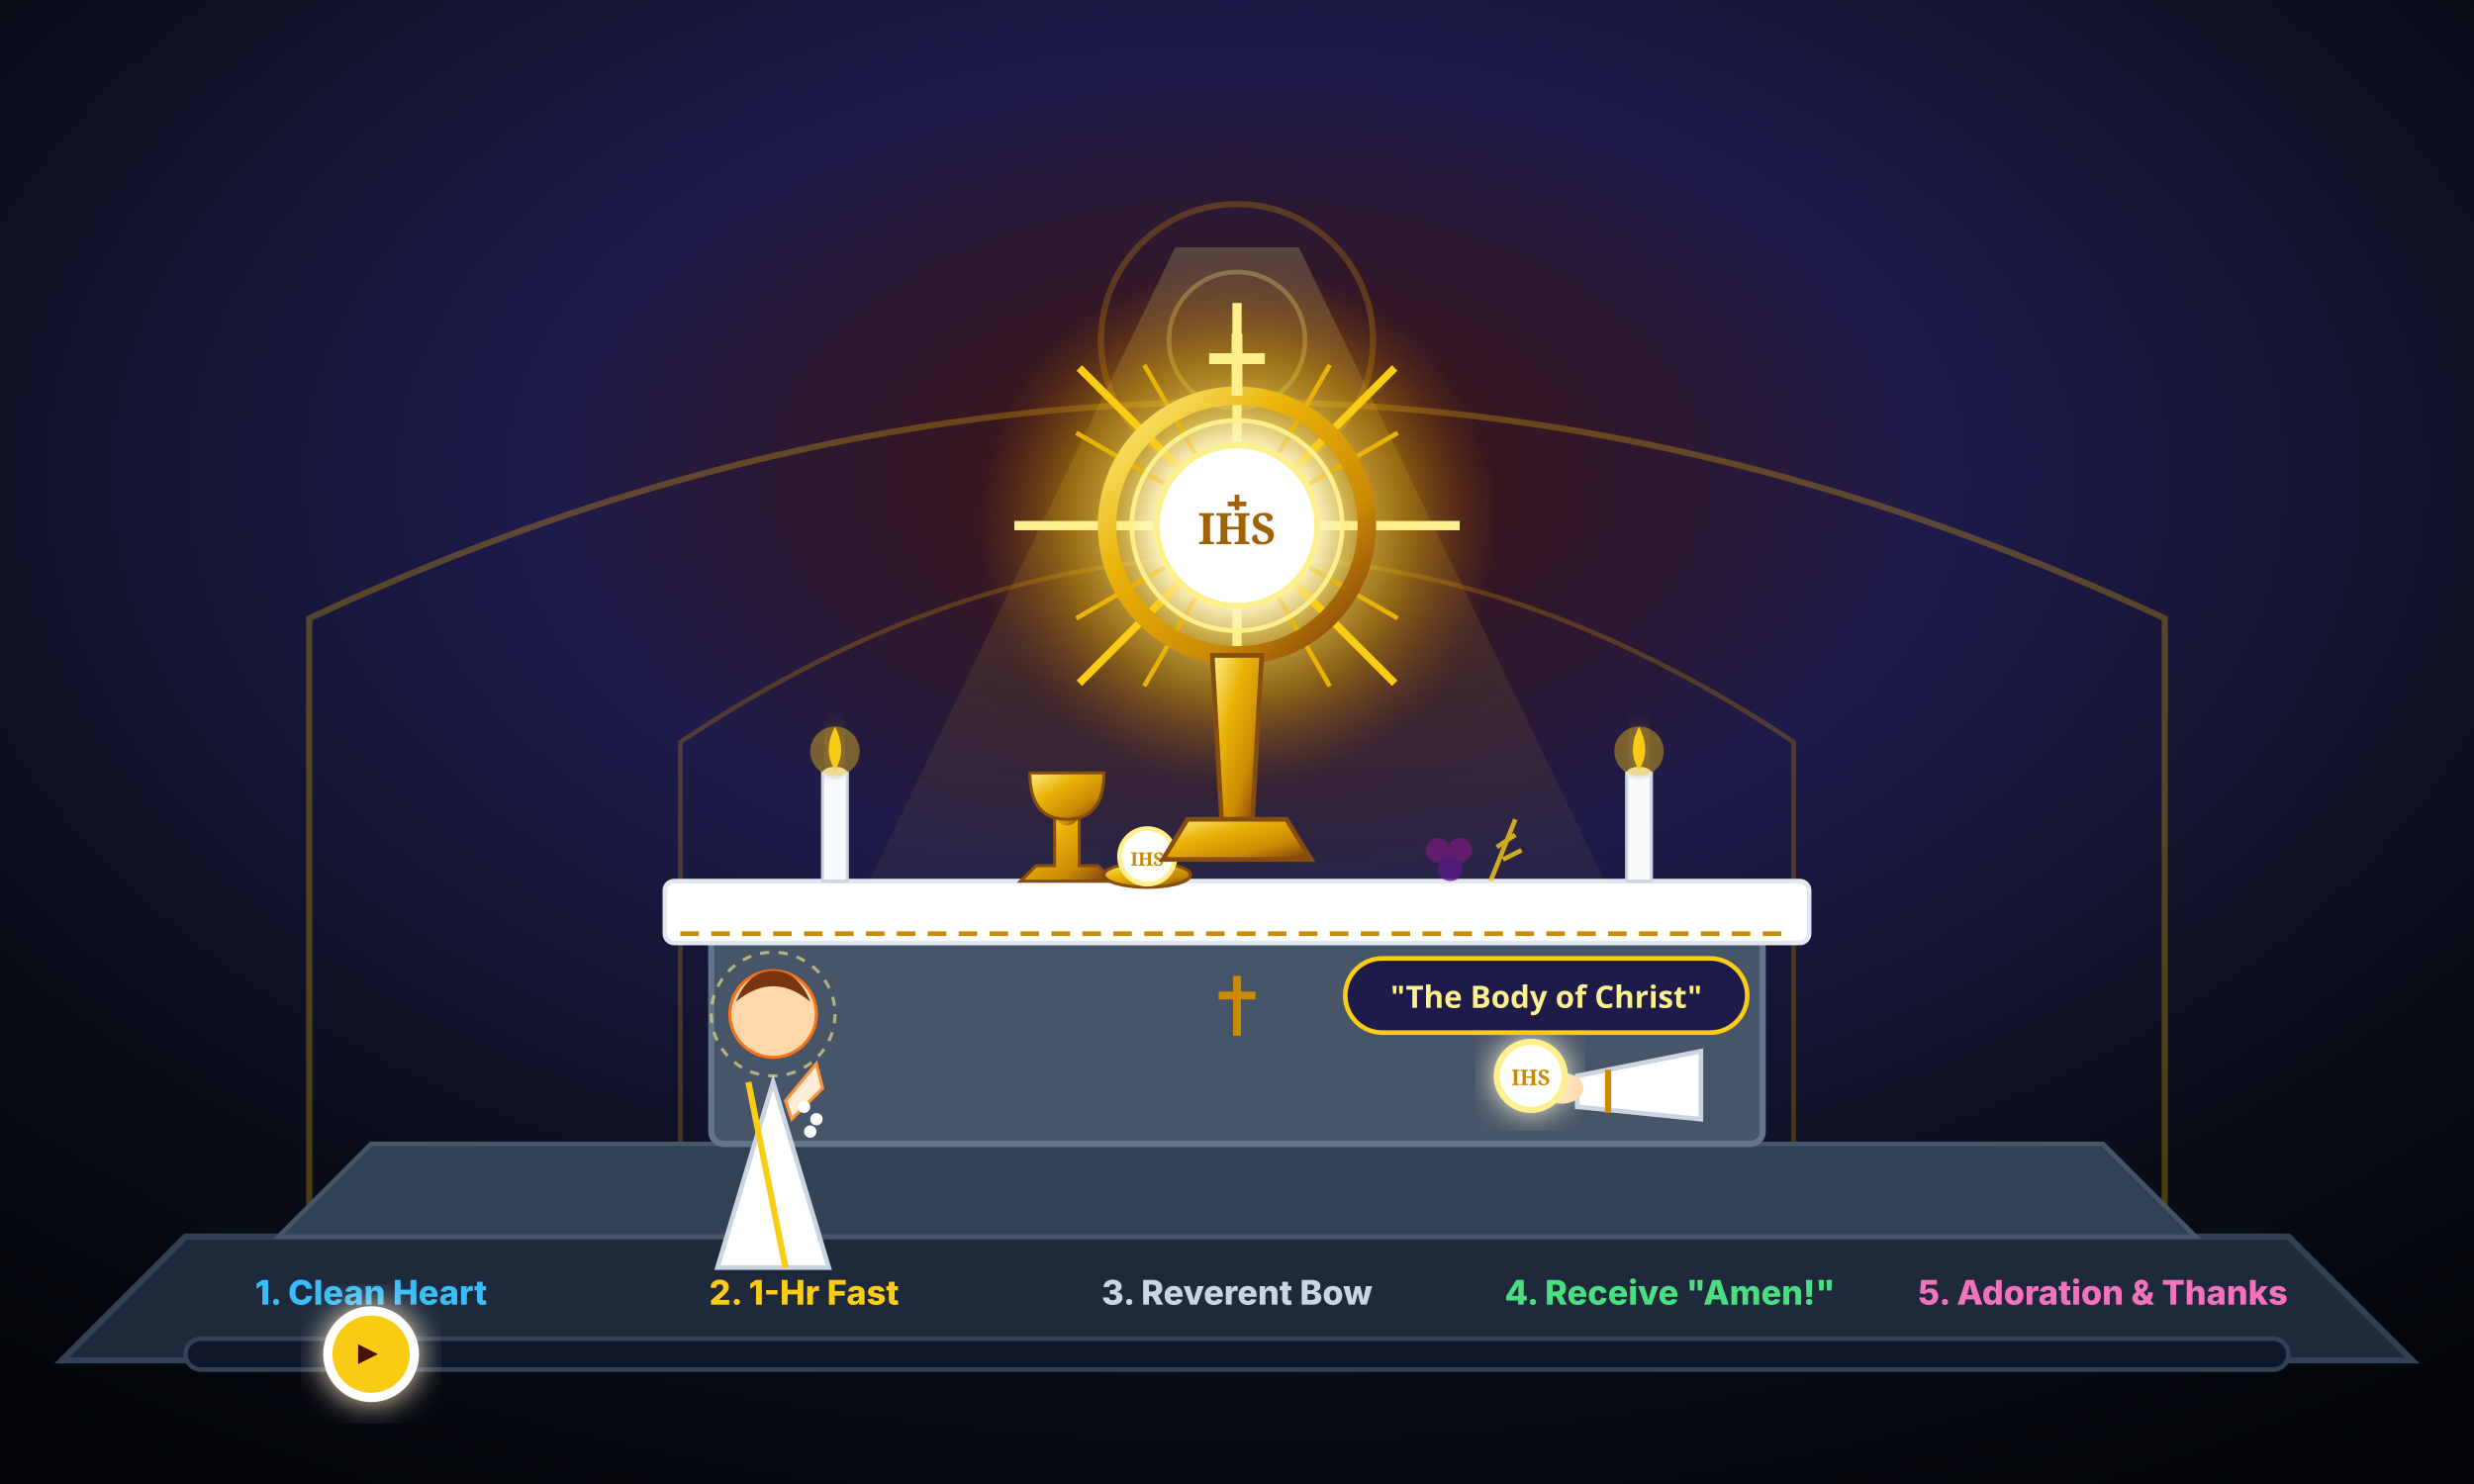
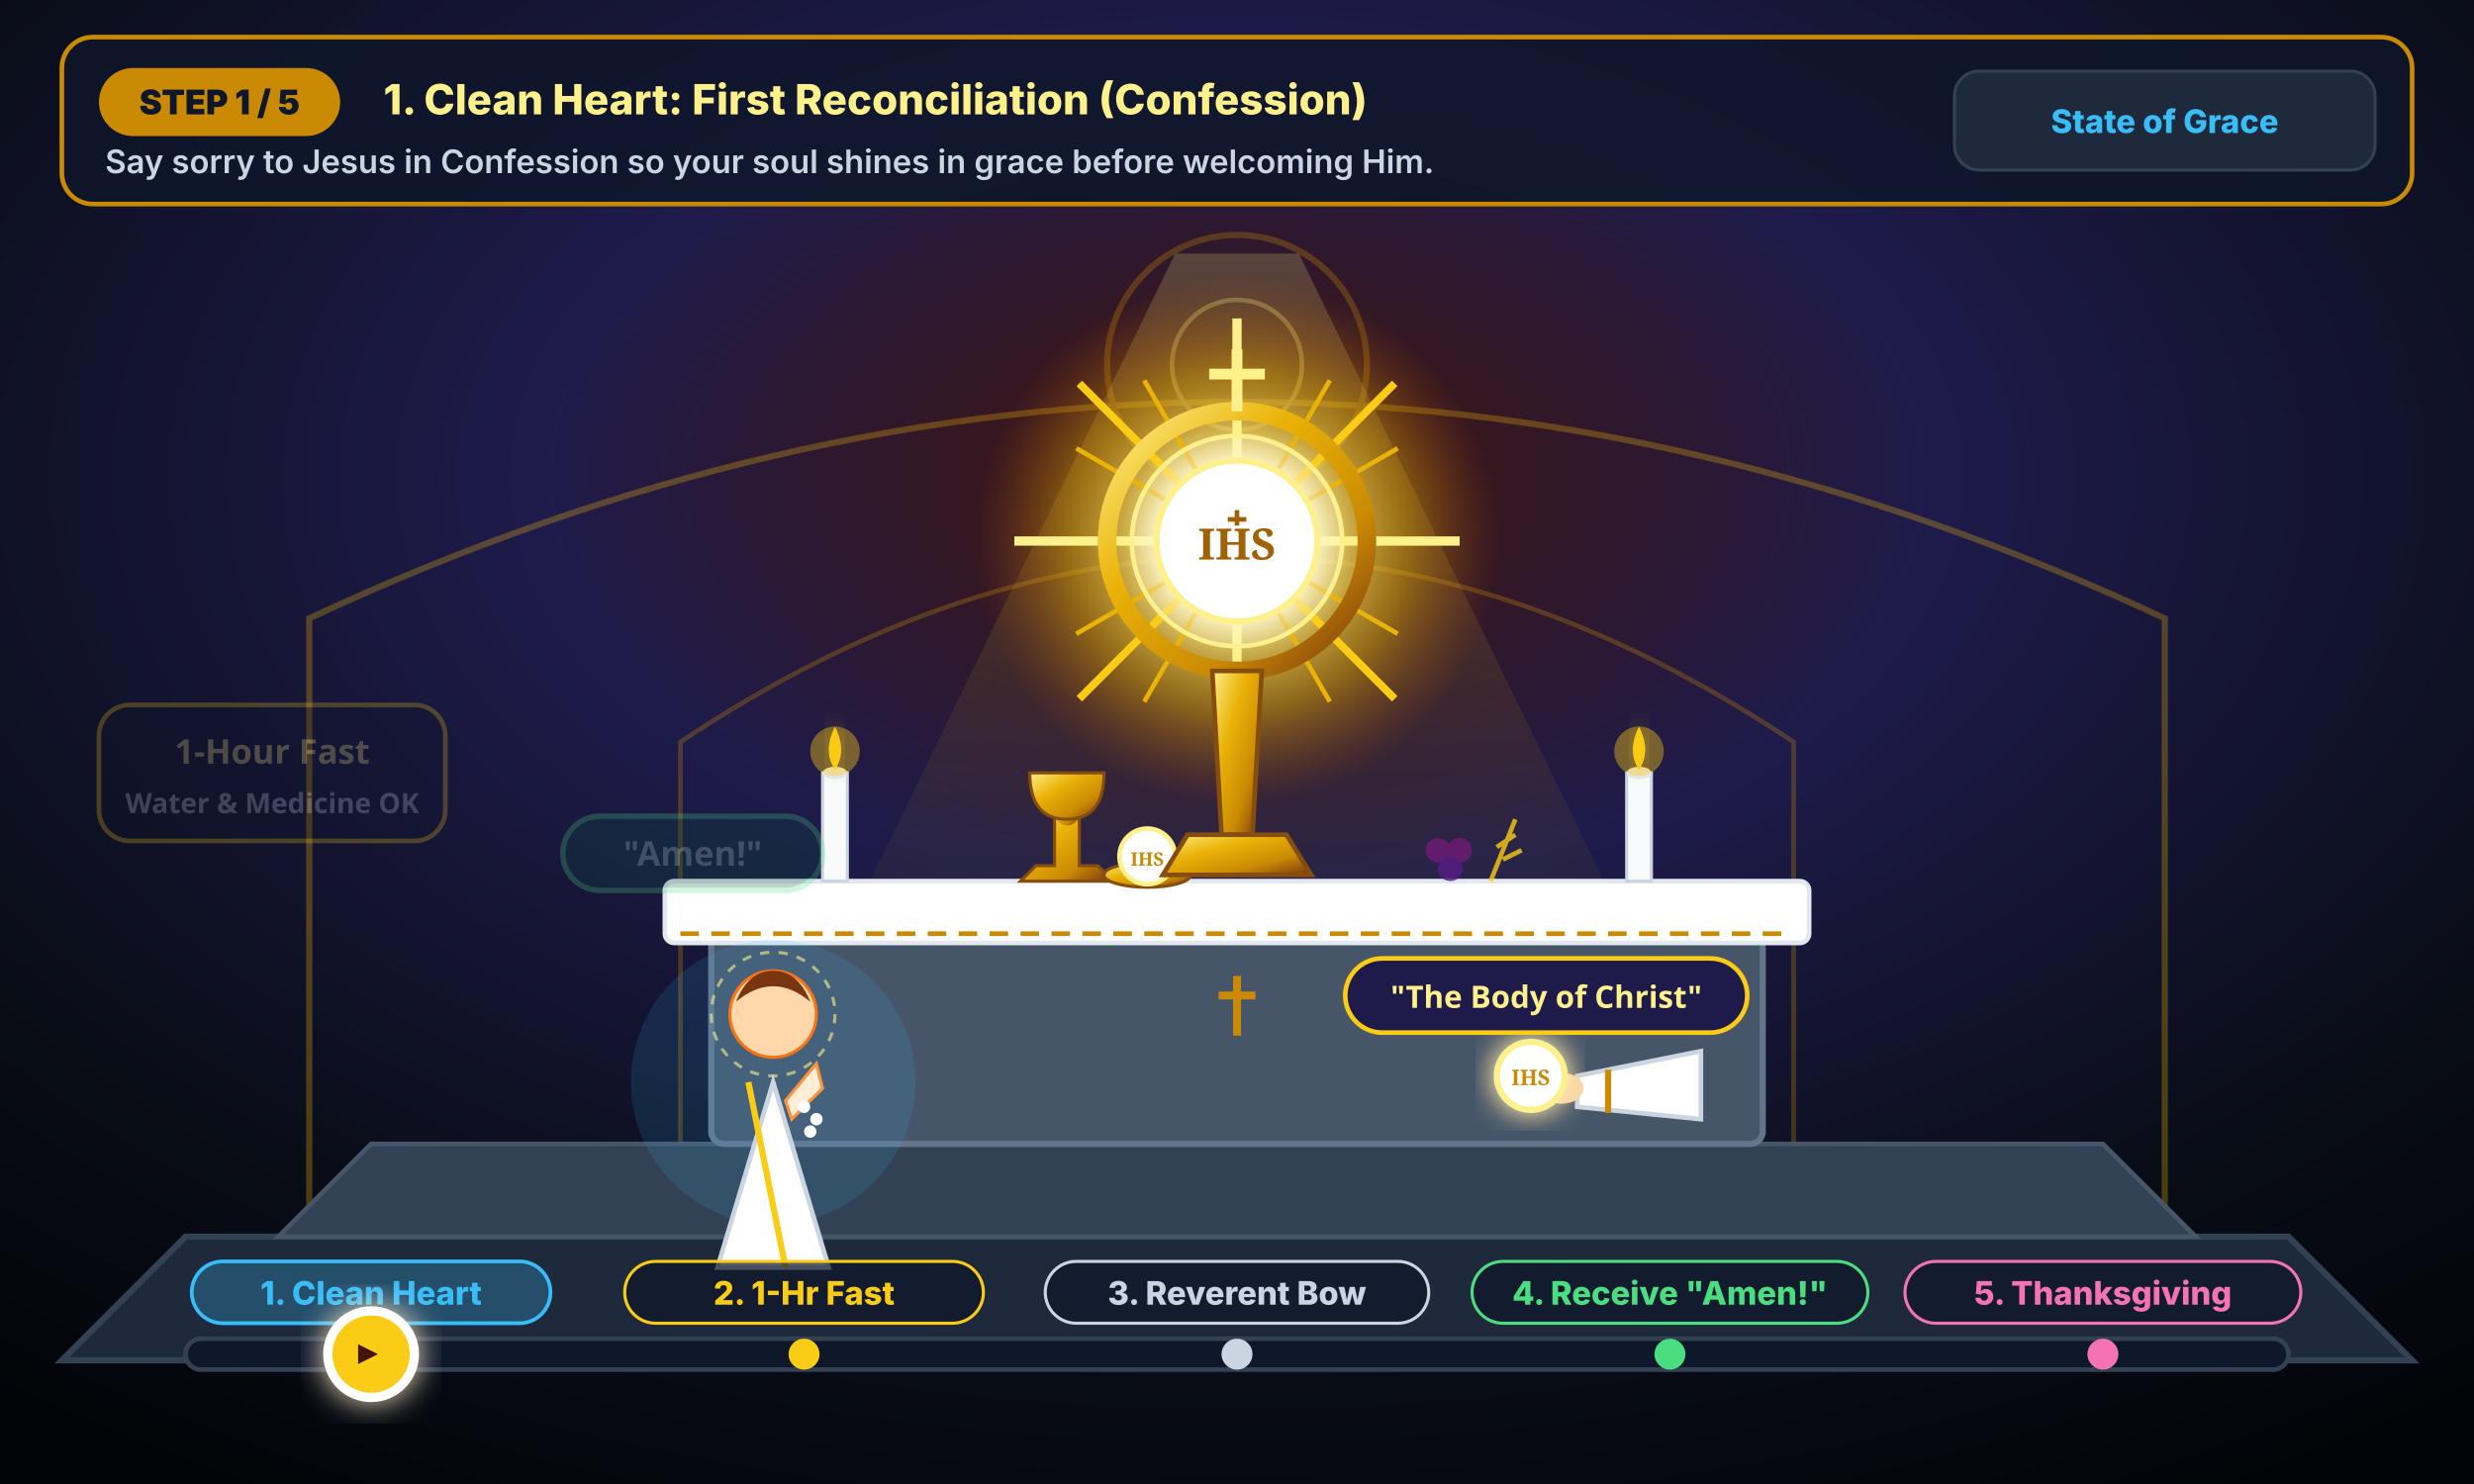
<svg xmlns="http://www.w3.org/2000/svg" viewBox="0 0 800 480">
  <defs>
    <radialGradient id="communion-sanctuary-bg" cx="50%" cy="32%" r="80%">
      <stop offset="0%" stop-color="#431407" />
      <stop offset="35%" stop-color="#1e1b4b" />
      <stop offset="75%" stop-color="#090d16" />
      <stop offset="100%" stop-color="#020408" />
    </radialGradient>
    <radialGradient id="host-divine-radiance" cx="50%" cy="50%" r="50%">
      <stop offset="0%" stop-color="rgba(255, 255, 255, 1.0)" />
      <stop offset="30%" stop-color="rgba(254, 240, 138, 0.9)" />
      <stop offset="65%" stop-color="rgba(234, 179, 8, 0.45)" />
      <stop offset="100%" stop-color="rgba(180, 83, 9, 0)" />
    </radialGradient>
    <linearGradient id="communion-gold" x1="0%" y1="0%" x2="100%" y2="100%">
      <stop offset="0%" stop-color="#fef08a" />
      <stop offset="35%" stop-color="#eab308" />
      <stop offset="70%" stop-color="#ca8a04" />
      <stop offset="100%" stop-color="#78350f" />
    </linearGradient>
    <linearGradient id="monstrance-light-beam" x1="50%" y1="0%" x2="50%" y2="100%">
      <stop offset="0%" stop-color="rgba(254, 240, 138, 0.5)" />
      <stop offset="50%" stop-color="rgba(250, 204, 21, 0.2)" />
      <stop offset="100%" stop-color="rgba(234, 179, 8, 0)" />
    </linearGradient>
    <filter id="divine-glow" x="-30%" y="-30%" width="160%" height="160%">
      <feGaussianBlur stdDeviation="5" result="blur" />
      <feComposite in="SourceGraphic" in2="blur" operator="over" />
    </filter>
  </defs>
  <rect width="800" height="480" fill="url(#communion-sanctuary-bg)" />
  <g opacity="0.3">
    <path d="M 100,420 L 100,200 Q 400,60 700,200 L 700,420 Z" fill="none" stroke="#eab308" stroke-width="2" />
    <path d="M 220,420 L 220,240 Q 400,120 580,240 L 580,420 Z" fill="none" stroke="#ca8a04" stroke-width="1.5" />
-     <circle cx="400" cy="110" r="44" fill="none" stroke="#ca8a04" stroke-width="2" />
-     <circle cx="400" cy="110" r="22" fill="none" stroke="#fef08a" stroke-width="1.5" />
+     <circle cx="400" cy="118" r="42" fill="none" stroke="#ca8a04" stroke-width="2" />
+     <circle cx="400" cy="118" r="21" fill="none" stroke="#fef08a" stroke-width="1.5" />
  </g>
-   <polygon id="adoration-light-cone" points="380,80 420,80 560,370 240,370" fill="url(#monstrance-light-beam)" opacity="0.4" />
+   <g id="fhc-step-hud" transform="translate(20, 12)">
+     <rect x="0" y="0" width="760" height="54" rx="10" fill="rgba(15, 23, 42, 0.86)" stroke="#ca8a04" stroke-width="1.5" />
+     <rect x="12" y="10" width="78" height="22" rx="11" fill="#ca8a04" />
+     <text id="communion-step-badge" x="51" y="25" text-anchor="middle" font-family="system-ui, -apple-system, sans-serif" font-size="11" font-weight="900" fill="#0f172a">STEP 1 / 5</text>
+     <text id="communion-step-title" x="104" y="25" font-family="system-ui, -apple-system, sans-serif" font-size="13.5" font-weight="800" fill="#fef08a">1. Clean Heart: First Reconciliation (Confession)</text>
+     <text id="communion-step-desc" x="14" y="44" font-family="system-ui, -apple-system, sans-serif" font-size="10.5" font-weight="600" fill="#cbd5e1">Say sorry to Jesus in Confession so your soul shines in grace before welcoming Him.</text>
+     <rect x="612" y="11" width="136" height="32" rx="8" fill="#1e293b" stroke="#334155" stroke-width="1" />
+     <text id="communion-step-rule" x="680" y="31" text-anchor="middle" font-family="system-ui, -apple-system, sans-serif" font-size="10.5" font-weight="800" fill="#38bdf8">State of Grace</text>
+   </g>
+   <polygon id="adoration-light-cone" points="380,82 420,82 560,370 240,370" fill="url(#monstrance-light-beam)" opacity="0.4" />
  <path d="M 60,400 L 740,400 L 780,440 L 20,440 Z" fill="#1e293b" stroke="#334155" stroke-width="2" />
  <path d="M 120,370 L 680,370 L 710,400 L 90,400 Z" fill="#334155" stroke="#475569" stroke-width="1.5" />
  <g transform="translate(400, 290)">
    <rect x="-170" y="0" width="340" height="80" rx="4" fill="#475569" stroke="#64748b" stroke-width="2" />
    <rect x="-185" y="-5" width="370" height="20" rx="3" fill="#ffffff" stroke="#e2e8f0" stroke-width="1.5" />
    <line x1="-180" y1="12" x2="180" y2="12" stroke="#ca8a04" stroke-width="1.5" stroke-dasharray="6,4" />
    <text x="0" y="45" text-anchor="middle" font-family="serif" font-size="28" font-weight="900" fill="#ca8a04">✝</text>
    <g transform="translate(-130, -55)">
      <rect x="-4" y="15" width="8" height="35" fill="#f8fafc" stroke="#cbd5e1" stroke-width="1" />
      <ellipse cx="0" cy="15" rx="4" ry="2" fill="#e2e8f0" />
      <path d="M 0,0 Q 4,8 0,14 Q -4,8 0,0 Z" fill="#facc15" filter="url(#divine-glow)" />
      <circle cx="0" cy="8" r="8" fill="rgba(250, 204, 21, 0.4)" />
    </g>
    <g transform="translate(130, -55)">
      <rect x="-4" y="15" width="8" height="35" fill="#f8fafc" stroke="#cbd5e1" stroke-width="1" />
      <ellipse cx="0" cy="15" rx="4" ry="2" fill="#e2e8f0" />
      <path d="M 0,0 Q 4,8 0,14 Q -4,8 0,0 Z" fill="#facc15" filter="url(#divine-glow)" />
      <circle cx="0" cy="8" r="8" fill="rgba(250, 204, 21, 0.4)" />
    </g>
    <g transform="translate(-55, -45)">
      <path d="M -15,40 L 15,40 L 10,35 L 4,35 L 4,18 L -4,18 L -4,35 L -10,35 Z" fill="url(#communion-gold)" stroke="#854d0e" stroke-width="1" />
      <circle cx="0" cy="18" r="4" fill="url(#communion-gold)" />
      <path d="M -12,5 Q -12,20 0,20 Q 12,20 12,5 Z" fill="url(#communion-gold)" stroke="#854d0e" stroke-width="1" />
      <ellipse cx="26" cy="38" rx="14" ry="4" fill="url(#communion-gold)" stroke="#854d0e" stroke-width="1" />
      <circle cx="26" cy="32" r="9" fill="#ffffff" stroke="#fef08a" stroke-width="1.5" />
      <text x="26" y="35" text-anchor="middle" font-family="serif" font-size="6" font-weight="900" fill="#ca8a04">IHS</text>
    </g>
    <g transform="translate(60, -30)" opacity="0.8">
      <circle cx="5" cy="15" r="4" fill="#701a75" />
      <circle cx="12" cy="15" r="4" fill="#701a75" />
      <circle cx="9" cy="21" r="4" fill="#581c87" />
      <path d="M 22,25 L 30,5 M 26,18 L 32,15 M 24,14 L 30,10" stroke="#facc15" stroke-width="1.5" />
    </g>
  </g>
-   <g id="eucharistic-monstrance-group" transform="translate(400, 170)">
+   <g id="eucharistic-monstrance-group" transform="translate(400, 175)">
    <circle id="host-living-glow" cx="0" cy="0" r="85" fill="url(#host-divine-radiance)" />
    <g id="eucharistic-monstrance-rays">
      <line x1="0" y1="-72" x2="0" y2="72" stroke="#fef08a" stroke-width="3" />
      <line x1="-72" y1="0" x2="72" y2="0" stroke="#fef08a" stroke-width="3" />
      <line x1="-51" y1="-51" x2="51" y2="51" stroke="#facc15" stroke-width="2.5" />
      <line x1="51" y1="-51" x2="-51" y2="51" stroke="#facc15" stroke-width="2.5" />
      <line x1="0" y1="-60" x2="0" y2="60" stroke="#eab308" stroke-width="1.5" transform="rotate(30)" />
      <line x1="0" y1="-60" x2="0" y2="60" stroke="#eab308" stroke-width="1.5" transform="rotate(60)" />
      <line x1="0" y1="-60" x2="0" y2="60" stroke="#eab308" stroke-width="1.5" transform="rotate(120)" />
      <line x1="0" y1="-60" x2="0" y2="60" stroke="#eab308" stroke-width="1.5" transform="rotate(150)" />
    </g>
    <circle cx="0" cy="0" r="42" fill="none" stroke="url(#communion-gold)" stroke-width="6" />
    <circle cx="0" cy="0" r="34" fill="rgba(255, 255, 255, 0.2)" stroke="#fef08a" stroke-width="1.5" />
    <circle cx="0" cy="0" r="26" fill="#ffffff" stroke="#fef08a" stroke-width="2" filter="url(#divine-glow)" />
    <text x="0" y="6" text-anchor="middle" font-family="serif" font-weight="900" font-size="14" fill="#a16207">IHS</text>
    <line x1="0" y1="-10" x2="0" y2="-5" stroke="#a16207" stroke-width="1.5" />
    <line x1="-3" y1="-7" x2="3" y2="-7" stroke="#a16207" stroke-width="1.5" />
    <path d="M -8,42 L 8,42 L 5,95 L -5,95 Z" fill="url(#communion-gold)" stroke="#854d0e" stroke-width="1.5" />
    <path d="M -24,108 L 24,108 L 16,95 L -16,95 Z" fill="url(#communion-gold)" stroke="#854d0e" stroke-width="1.5" />
    <line x1="0" y1="-42" x2="0" y2="-62" stroke="#fef08a" stroke-width="3.5" />
    <line x1="-9" y1="-54" x2="9" y2="-54" stroke="#fef08a" stroke-width="3.5" />
  </g>
-   <g id="communicant-bow" transform="translate(250, 310)">
-     <path d="M 0,40 L -18,100 L 18,100 Z" fill="#ffffff" stroke="#cbd5e1" stroke-width="1.5" />
-     <path d="M -8,40 L 4,100" stroke="#facc15" stroke-width="2" />
-     <circle cx="0" cy="18" r="14" fill="#fed7aa" stroke="#f97316" stroke-width="1" />
-     <path d="M -12,14 Q 0,4 12,14 Q 8,4 0,4 Q -8,4 -12,14 Z" fill="#78350f" />
-     <path d="M 4,46 L 14,34 L 16,42 L 6,52 Z" fill="#ffedd5" stroke="#fb923c" stroke-width="1" />
-     <circle cx="10" cy="48" r="2" fill="#ffffff" />
-     <circle cx="14" cy="52" r="2" fill="#ffffff" />
-     <circle cx="12" cy="56" r="2" fill="#ffffff" />
-     <circle cx="0" cy="18" r="20" fill="none" stroke="#fef08a" stroke-width="1" stroke-dasharray="3,3" opacity="0.6" />
+   <g id="fhc-fast-callout" transform="translate(88, 250)" opacity="0.25">
+     <rect x="-56" y="-22" width="112" height="44" rx="10" fill="rgba(15, 23, 42, 0.9)" stroke="#facc15" stroke-width="1.5" />
+     <text x="0" y="-3" text-anchor="middle" font-family="system-ui, sans-serif" font-size="11" font-weight="900" fill="#fef08a">1-Hour Fast</text>
+     <text x="0" y="13" text-anchor="middle" font-family="system-ui, sans-serif" font-size="9" font-weight="600" fill="#cbd5e1">Water &amp; Medicine OK</text>
  </g>
-   <g transform="translate(520, 310)">
+   <g transform="translate(250, 310)">
+     <g id="communicant-bow">
+       <circle id="communicant-grace-aura" cx="0" cy="40" r="46" fill="rgba(56, 189, 248, 0.16)" opacity="0.8" />
+       <path d="M 0,40 L -18,100 L 18,100 Z" fill="#ffffff" stroke="#cbd5e1" stroke-width="1.5" />
+       <path d="M -8,40 L 4,100" stroke="#facc15" stroke-width="2" />
+       <circle cx="0" cy="18" r="14" fill="#fed7aa" stroke="#f97316" stroke-width="1" />
+       <path d="M -12,14 Q 0,4 12,14 Q 8,4 0,4 Q -8,4 -12,14 Z" fill="#78350f" />
+       <path d="M 4,46 L 14,34 L 16,42 L 6,52 Z" fill="#ffedd5" stroke="#fb923c" stroke-width="1" />
+       <circle cx="10" cy="48" r="2" fill="#ffffff" />
+       <circle cx="14" cy="52" r="2" fill="#ffffff" />
+       <circle cx="12" cy="56" r="2" fill="#ffffff" />
+       <circle cx="0" cy="18" r="20" fill="none" stroke="#fef08a" stroke-width="1" stroke-dasharray="3,3" opacity="0.6" />
+     </g>
+     <g id="communicant-amen-bubble" transform="translate(-26, -34)" opacity="0.25">
+       <rect x="-42" y="-12" width="84" height="24" rx="12" fill="#064e3b" stroke="#4ade80" stroke-width="1.8" />
+       <text x="0" y="4" text-anchor="middle" font-family="system-ui, sans-serif" font-size="11" font-weight="900" fill="#bbf7d0">"Amen!"</text>
+     </g>
+   </g>
+   <g id="priest-elevation-group" transform="translate(520, 310)">
    <path d="M 30,30 L -10,38 L -10,48 L 30,52 Z" fill="#ffffff" stroke="#cbd5e1" stroke-width="1.5" />
    <line x1="0" y1="36" x2="0" y2="50" stroke="#ca8a04" stroke-width="2" />
    <ellipse cx="-15" cy="42" rx="7" ry="5" fill="#fed7aa" />
+     <circle id="elevated-host-halo" cx="-25" cy="38" r="18" fill="url(#host-divine-radiance)" opacity="0.45" />
    <circle cx="-25" cy="38" r="11" fill="#ffffff" stroke="#fef08a" stroke-width="2" filter="url(#divine-glow)" />
    <text x="-25" y="41" text-anchor="middle" font-family="serif" font-size="7" font-weight="900" fill="#ca8a04">IHS</text>
    <rect x="-85" y="0" width="130" height="24" rx="12" fill="#1e1b4b" stroke="#facc15" stroke-width="1.5" />
    <text x="-20" y="16" text-anchor="middle" font-family="system-ui, sans-serif" font-size="10" font-weight="900" fill="#fef08a">"The Body of Christ"</text>
  </g>
  <g transform="translate(60, 425)">
    <rect x="0" y="8" width="680" height="10" rx="5" fill="#0f172a" stroke="#334155" stroke-width="1.5" />
-     <g font-family="system-ui, -apple-system, sans-serif" font-size="11" font-weight="800" text-anchor="middle">
-       <text x="60" y="-3" fill="#38bdf8">1. Clean Heart</text>
-       <text x="200" y="-3" fill="#facc15">2. 1-Hr Fast</text>
-       <text x="340" y="-3" fill="#cbd5e1">3. Reverent Bow</text>
-       <text x="480" y="-3" fill="#4ade80">4. Receive "Amen!"</text>
-       <text x="620" y="-3" fill="#f472b6">5. Adoration &amp; Thanks</text>
+     <g id="fhc-step-1" transform="translate(60, 0)" cursor="pointer">
+       <rect id="fhc-pill-1" x="-58" y="-17" width="116" height="20" rx="10" fill="rgba(56, 189, 248, 0.25)" stroke="#38bdf8" stroke-width="1.2" />
+       <text x="0" y="-3" text-anchor="middle" font-family="system-ui, -apple-system, sans-serif" font-size="10.5" font-weight="800" fill="#38bdf8">1. Clean Heart</text>
+       <circle cx="0" cy="13" r="5" fill="#38bdf8" />
+     </g>
+     <g id="fhc-step-2" transform="translate(200, 0)" cursor="pointer">
+       <rect id="fhc-pill-2" x="-58" y="-17" width="116" height="20" rx="10" fill="rgba(15, 23, 42, 0.7)" stroke="#facc15" stroke-width="1" />
+       <text x="0" y="-3" text-anchor="middle" font-family="system-ui, -apple-system, sans-serif" font-size="10.5" font-weight="800" fill="#facc15">2. 1-Hr Fast</text>
+       <circle cx="0" cy="13" r="5" fill="#facc15" />
+     </g>
+     <g id="fhc-step-3" transform="translate(340, 0)" cursor="pointer">
+       <rect id="fhc-pill-3" x="-62" y="-17" width="124" height="20" rx="10" fill="rgba(15, 23, 42, 0.7)" stroke="#cbd5e1" stroke-width="1" />
+       <text x="0" y="-3" text-anchor="middle" font-family="system-ui, -apple-system, sans-serif" font-size="10.5" font-weight="800" fill="#cbd5e1">3. Reverent Bow</text>
+       <circle cx="0" cy="13" r="5" fill="#cbd5e1" />
+     </g>
+     <g id="fhc-step-4" transform="translate(480, 0)" cursor="pointer">
+       <rect id="fhc-pill-4" x="-64" y="-17" width="128" height="20" rx="10" fill="rgba(15, 23, 42, 0.7)" stroke="#4ade80" stroke-width="1" />
+       <text x="0" y="-3" text-anchor="middle" font-family="system-ui, -apple-system, sans-serif" font-size="10.5" font-weight="800" fill="#4ade80">4. Receive "Amen!"</text>
+       <circle cx="0" cy="13" r="5" fill="#4ade80" />
+     </g>
+     <g id="fhc-step-5" transform="translate(620, 0)" cursor="pointer">
+       <rect id="fhc-pill-5" x="-64" y="-17" width="128" height="20" rx="10" fill="rgba(15, 23, 42, 0.7)" stroke="#f472b6" stroke-width="1" />
+       <text x="0" y="-3" text-anchor="middle" font-family="system-ui, -apple-system, sans-serif" font-size="10.5" font-weight="800" fill="#f472b6">5. Thanksgiving</text>
+       <circle cx="0" cy="13" r="5" fill="#f472b6" />
    </g>
    <g id="communion-steps-slider" transform="translate(60, 13)" cursor="ew-resize">
      <circle cx="0" cy="0" r="14" fill="#facc15" stroke="#ffffff" stroke-width="3" filter="url(#divine-glow)" />
      <polygon points="-4,-4 4,0 -4,4" fill="#431407" transform="translate(-1, 0) scale(0.8)" />
    </g>
  </g>
</svg>
